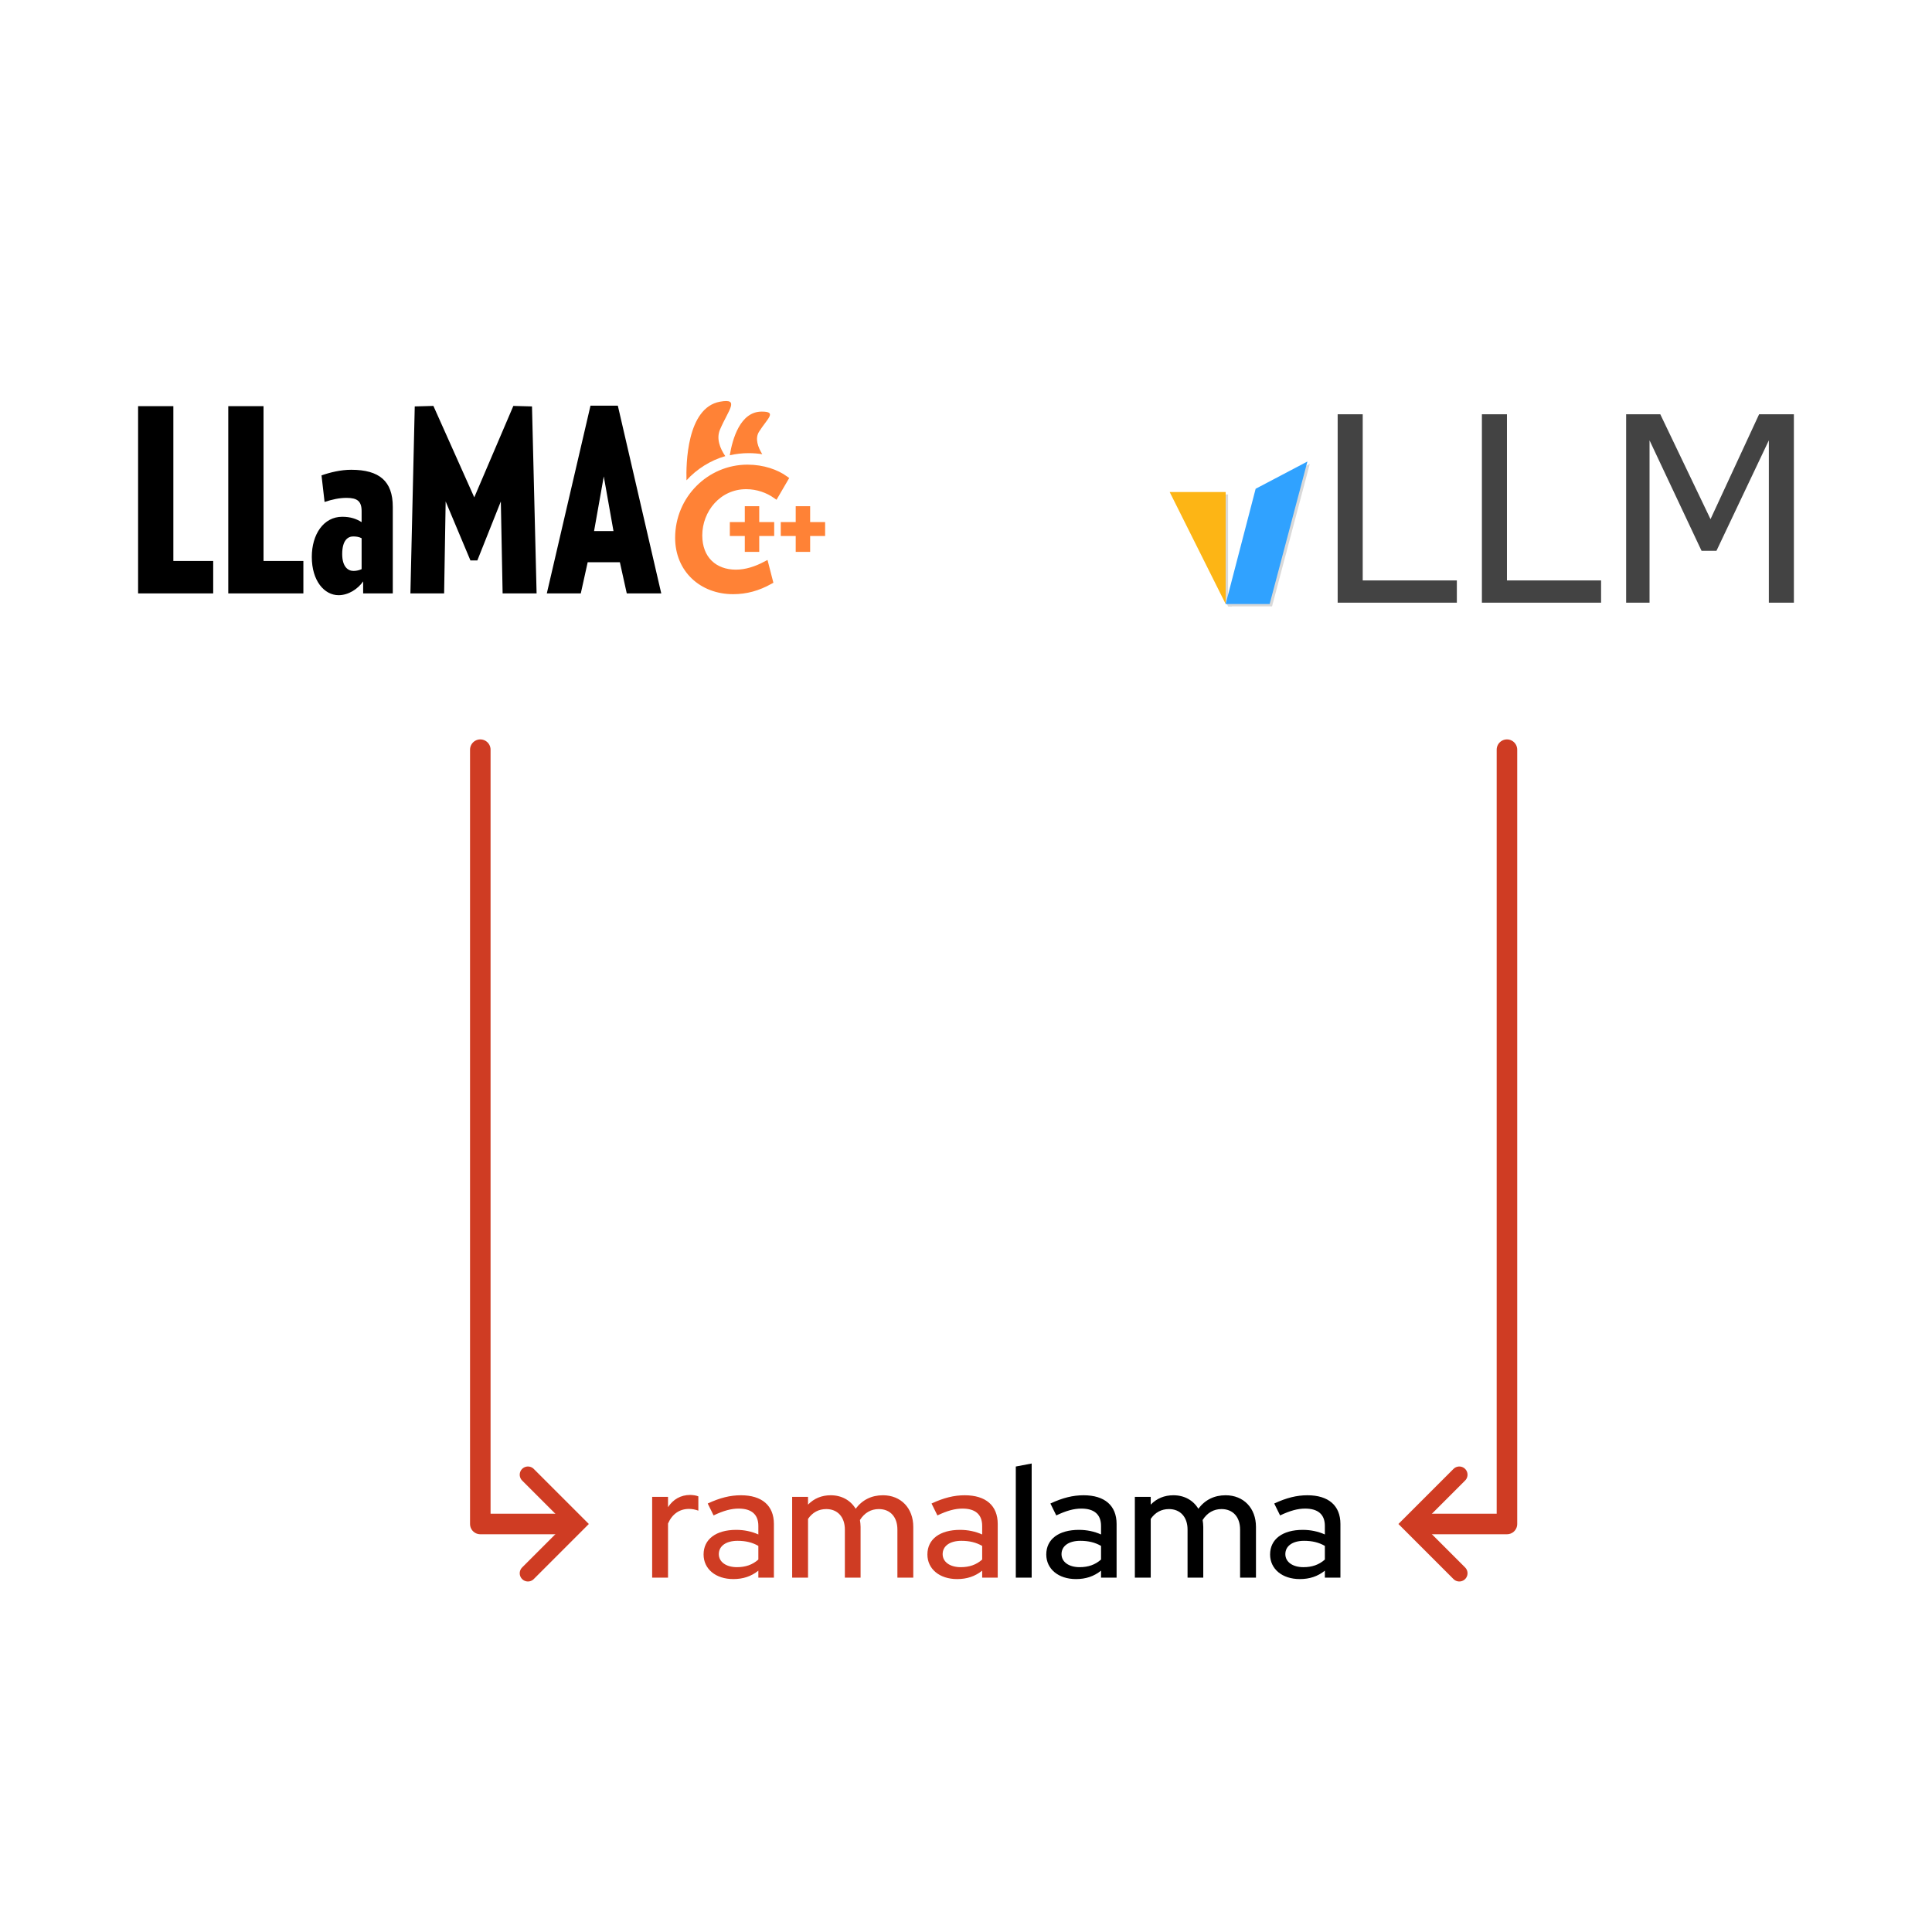
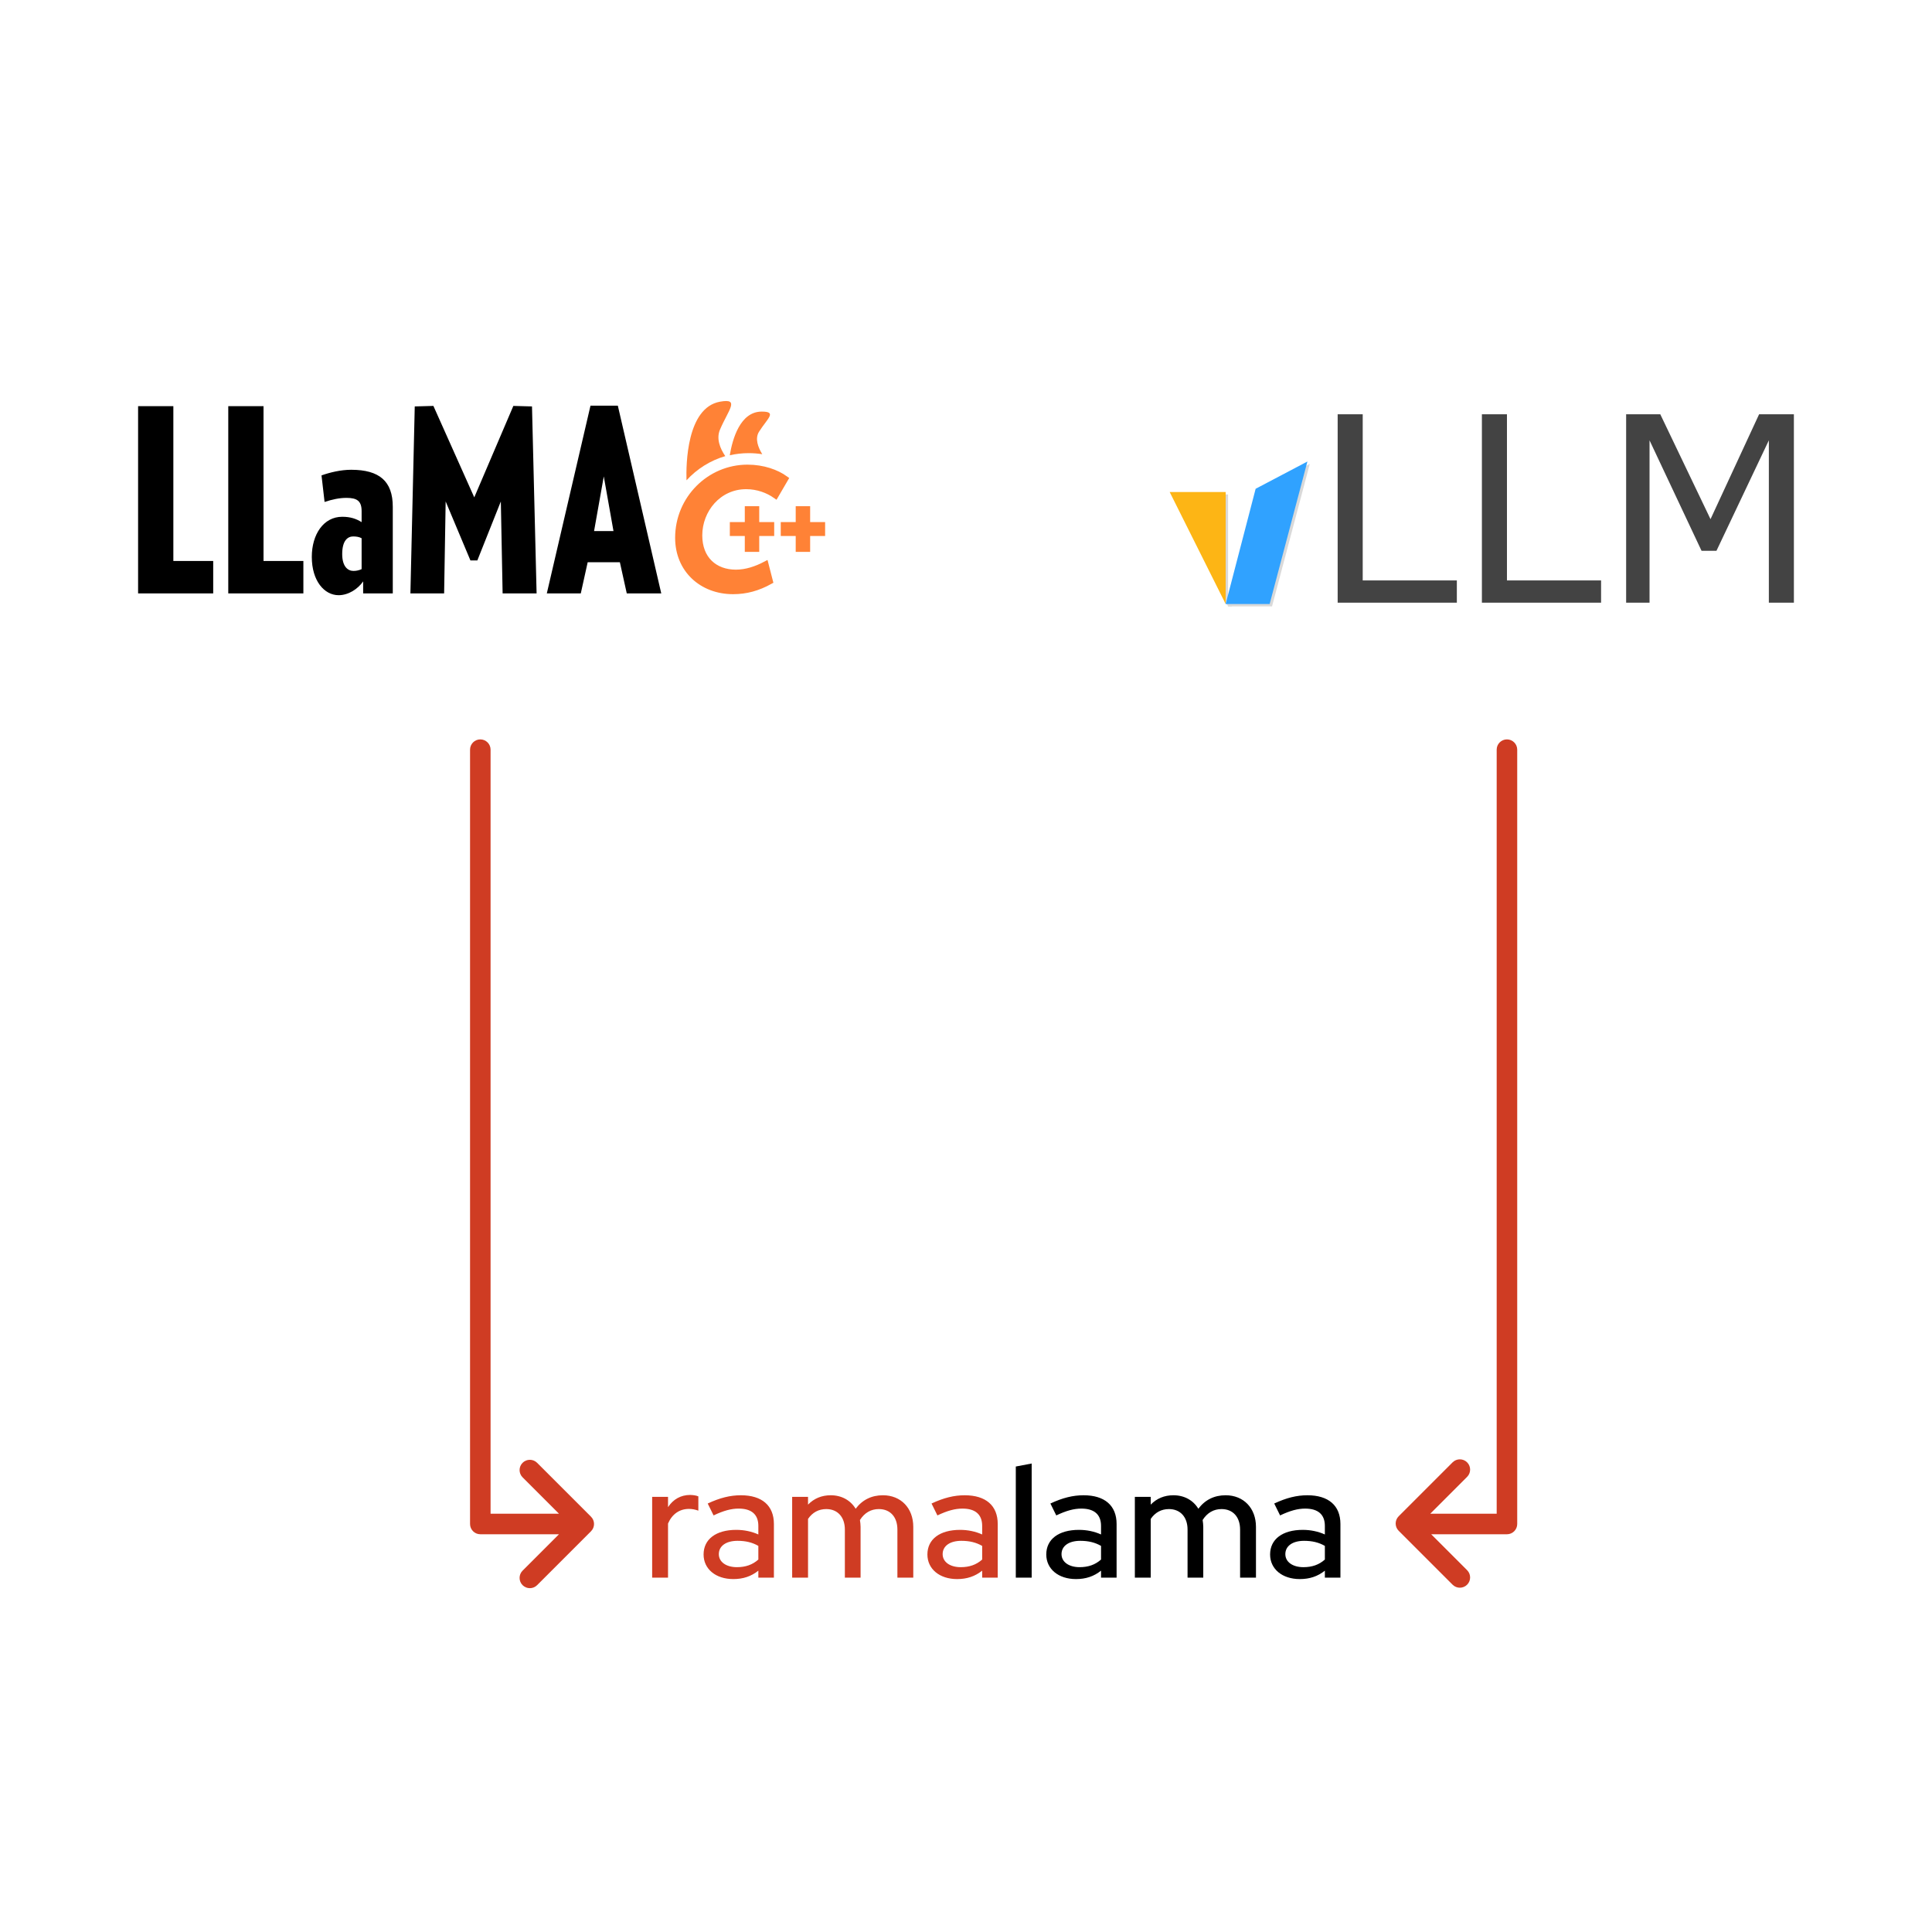
<svg xmlns="http://www.w3.org/2000/svg" width="1000" height="1000" viewBox="0 0 200 200" version="1.1" id="svg1" xml:space="preserve">
  <defs id="defs1">
    <marker style="overflow:visible" id="marker120" refX="0" refY="0" orient="auto-start-reverse" markerWidth="0.8" markerHeight="0.8" viewBox="0 0 1 1" preserveAspectRatio="xMidYMid">
      <path style="fill:none;stroke:context-stroke;stroke-width:1;stroke-linecap:round" d="M 3,-3 0,0 3,3" transform="rotate(180,0.125,0)" id="path120" />
    </marker>
  </defs>
  <g id="layer1" transform="translate(-630)">
    <g id="g125" transform="matrix(1.062783,0,0,1.062783,-42.97181,-1.654491)">
      <g id="g126" transform="translate(-3.374379,0.4)">
        <g id="g6-5" style="clip-rule:evenodd;fill-rule:evenodd;stroke-miterlimit:2" transform="matrix(0.08904613,0,0,0.08904613,615.5279,-82.05007)">
          <path d="m 469.754,1583.53 v -35.48 h -43.59 v -169.34 h -38.561 v 204.82 z" style="fill-rule:nonzero" id="path2" />
          <path d="m 568.39,1583.53 v -35.48 H 524.8 v -169.34 h -38.56 v 204.82 z" style="fill-rule:nonzero" id="path3" />
          <path d="m 666.189,1583.53 v -94.72 c 0,-27.94 -14.53,-40.52 -45.546,-40.52 -11.177,0 -22.913,2.8 -32.413,6.15 l 3.353,29.06 c 8.382,-2.8 16.206,-4.47 24.03,-4.47 11.736,0 16.486,3.63 16.486,14.53 v 12.01 c -5.868,-3.63 -12.015,-5.86 -21.236,-5.86 -20.398,0 -33.252,19.28 -33.252,43.87 0,26.26 13.692,41.91 29.34,41.91 10.897,0 21.236,-6.99 26.825,-15.09 v 13.13 z m -34.09,-26.54 c -2.515,1.12 -5.309,1.95 -8.941,1.95 -5.868,0 -12.295,-4.47 -12.295,-18.44 0,-15.37 6.427,-19.28 12.015,-19.28 3.633,0 6.706,0.56 9.221,1.96 z" style="fill-rule:nonzero" id="path4" />
          <path d="m 823.505,1583.53 -5.03,-204.53 -20.398,-0.56 -42.752,100.03 -44.708,-100.03 -20.398,0.56 -4.75,204.53 h 36.884 l 1.677,-100.59 27.104,64.55 h 7.544 l 25.707,-64.55 1.956,100.59 z" style="fill-rule:nonzero" id="path5-0" />
          <path d="m 959.864,1583.53 -47.503,-205.37 h -29.898 l -47.781,205.37 h 37.163 l 7.544,-34.09 h 35.208 l 7.544,34.09 z m -52.253,-68.18 h -21.236 l 10.618,-59.79 z" style="fill-rule:nonzero" id="path6-5" />
        </g>
        <path d="m 713.097,47.793 c -0.86,-0.622 -2.167,-1.099 -3.696,-1.099 -3.712,0 -6.771,3.043 -6.771,6.85 0,3.107 2.326,5.21 5.369,5.21 1.274,0 2.421,-0.319 3.6,-0.972 l -0.43,-1.672 c -0.939,0.493 -1.912,0.812 -2.899,0.812 -2.055,0 -3.553,-1.306 -3.553,-3.616 0,-2.486 1.864,-4.78 4.556,-4.78 1.115,0 2.119,0.382 2.867,0.908 z" style="clip-rule:evenodd;fill:#ff8236;fill-rule:nonzero;stroke:#ff8236;stroke-width:0.557px;stroke-miterlimit:2" id="path32" />
        <g id="g39" style="clip-rule:evenodd;fill-rule:evenodd;stroke-miterlimit:2" transform="matrix(0.08904613,0,0,0.08904613,615.5279,-82.05007)">
          <path d="m 1083.4,1520.73 v -15.22 h -16.36 v -17.37 h -15.79 v 17.37 h -16.37 v 15.22 h 16.37 v 17.37 h 15.79 v -17.37 z" style="fill:#ff8236" id="path38" />
          <path d="m 1139.1,1520.73 v -15.22 h -16.37 v -17.37 h -15.79 v 17.37 h -16.36 v 15.22 h 16.36 v 17.37 h 15.79 v -17.37 z" style="fill:#ff8236" id="path39" />
        </g>
        <path d="m 707.236,45.585 c -1.465,0.426 -2.767,1.252 -3.778,2.357 -0.046,-1.549 0.018,-7.071 3.265,-7.659 1.968,-0.356 0.827,0.779 0,2.715 -0.377,0.882 -0.005,1.824 0.513,2.587 z" style="clip-rule:evenodd;fill:#ff8236;fill-rule:evenodd;stroke-width:0.089;stroke-miterlimit:2" id="path50" />
        <path d="m 710.838,45.398 c -0.425,-0.067 -0.869,-0.103 -1.331,-0.103 -0.63,0 -1.243,0.072 -1.833,0.208 0.26,-1.578 1.01,-4.247 3.101,-4.255 1.545,-0.005 0.565,0.666 -0.248,1.955 -0.426,0.674 -0.098,1.531 0.312,2.195 z" style="clip-rule:evenodd;fill:#ff8236;fill-rule:evenodd;stroke-width:0.089;stroke-miterlimit:2" id="path56" />
      </g>
-       <path style="fill:none;fill-opacity:1;stroke:#cf3c23;stroke-width:2;stroke-linecap:round;stroke-linejoin:round;stroke-dasharray:none;stroke-opacity:1;marker-start:url(#marker120)" d="M 689.04,150 H 680 V 74.578" id="path110-5-1" />
-       <path style="fill:none;fill-opacity:1;stroke:#cf3c23;stroke-width:2;stroke-linecap:round;stroke-linejoin:round;stroke-dasharray:none;stroke-opacity:1;marker-start:url(#marker120)" d="M 770.96,150 H 780 V 74.578" id="path110-5-09" />
      <g id="g54-2-4-2" transform="matrix(0.3589143,0,0,0.3589143,613.7528,112.314)">
        <path style="font-weight:500;font-size:37.918px;line-height:1.25;font-family:'Red Hat Display';-inkscape-font-specification:'Red Hat Display Medium';fill:#cf3c23;stroke-width:1.324" d="m 260.117,132.532 h 5.295 v -18.057 c 1.377,-3.177 3.865,-4.872 6.99,-4.872 1.059,0 2.118,0.212 3.124,0.582 v -4.766 c -0.794,-0.318 -1.536,-0.424 -2.701,-0.477 -3.177,0 -5.719,1.483 -7.413,4.077 v -3.442 h -5.295 z m 27.058,0.477 c 3.283,0 5.984,-0.9 8.366,-2.806 v 2.33 h 5.189 v -17.898 c 0,-6.142 -3.971,-9.584 -11.014,-9.584 -3.548,0 -6.99,0.847 -11.067,2.753 l 1.959,3.971 c 3.336,-1.589 5.878,-2.277 8.366,-2.277 4.289,0 6.566,1.959 6.566,5.772 v 2.859 c -2.224,-1.006 -4.766,-1.536 -7.36,-1.536 -6.778,0 -10.908,3.124 -10.908,8.208 0,4.872 4.077,8.207 9.902,8.207 z m -4.819,-8.313 c 0,-2.701 2.383,-4.448 6.248,-4.448 2.701,0 4.925,0.53 6.937,1.694 v 4.554 c -1.959,1.747 -4.289,2.542 -7.148,2.542 -3.601,0 -6.036,-1.747 -6.036,-4.342 z m 24.464,7.837 h 5.295 v -19.592 c 1.483,-2.171 3.548,-3.283 6.089,-3.283 3.76,0 6.195,2.648 6.195,6.831 v 16.044 h 5.242 v -16.945 c 0,-0.794 -0.106,-1.536 -0.212,-2.277 1.536,-2.436 3.707,-3.654 6.301,-3.654 3.813,0 6.195,2.648 6.195,6.831 v 16.044 h 5.295 v -16.945 c 0,-6.248 -4.13,-10.537 -10.114,-10.537 -3.813,0 -6.884,1.536 -9.108,4.501 -1.694,-2.806 -4.66,-4.501 -8.313,-4.501 -3.018,0 -5.56,1.059 -7.572,3.124 v -2.595 h -5.295 z m 55.017,0.477 c 3.283,0 5.984,-0.9 8.366,-2.806 v 2.33 h 5.189 v -17.898 c 0,-6.142 -3.971,-9.584 -11.014,-9.584 -3.548,0 -6.99,0.847 -11.067,2.753 l 1.959,3.971 c 3.336,-1.589 5.878,-2.277 8.366,-2.277 4.289,0 6.566,1.959 6.566,5.772 v 2.859 c -2.224,-1.006 -4.766,-1.536 -7.36,-1.536 -6.778,0 -10.908,3.124 -10.908,8.208 0,4.872 4.077,8.207 9.902,8.207 z m -4.819,-8.313 c 0,-2.701 2.383,-4.448 6.248,-4.448 2.701,0 4.925,0.53 6.937,1.694 v 4.554 c -1.959,1.747 -4.289,2.542 -7.148,2.542 -3.601,0 -6.036,-1.747 -6.036,-4.342 z" id="text1-8-8-8" aria-label="rama" transform="matrix(0.8135638,0,0,0.8135638,19.59386,11.73765)" />
        <path style="font-weight:500;font-size:37.918px;line-height:1.25;font-family:'Red Hat Display';-inkscape-font-specification:'Red Hat Display Medium';stroke-width:1.324" d="m 381.42,132.532 h 5.295 V 94.46 l -5.295,1.006 z m 20.069,0.477 c 3.283,0 5.984,-0.9 8.366,-2.806 v 2.33 h 5.189 v -17.898 c 0,-6.142 -3.971,-9.584 -11.014,-9.584 -3.548,0 -6.99,0.847 -11.067,2.753 l 1.959,3.971 c 3.336,-1.589 5.878,-2.277 8.366,-2.277 4.289,0 6.566,1.959 6.566,5.772 v 2.859 c -2.224,-1.006 -4.766,-1.536 -7.36,-1.536 -6.778,0 -10.908,3.124 -10.908,8.208 0,4.872 4.077,8.207 9.902,8.207 z m -4.819,-8.313 c 0,-2.701 2.383,-4.448 6.248,-4.448 2.701,0 4.925,0.53 6.937,1.694 v 4.554 c -1.959,1.747 -4.289,2.542 -7.148,2.542 -3.601,0 -6.036,-1.747 -6.036,-4.342 z m 24.464,7.837 h 5.295 v -19.592 c 1.483,-2.171 3.548,-3.283 6.089,-3.283 3.76,0 6.195,2.648 6.195,6.831 v 16.044 h 5.242 v -16.945 c 0,-0.794 -0.106,-1.536 -0.212,-2.277 1.536,-2.436 3.707,-3.654 6.301,-3.654 3.813,0 6.195,2.648 6.195,6.831 v 16.044 h 5.295 v -16.945 c 0,-6.248 -4.13,-10.537 -10.114,-10.537 -3.813,0 -6.884,1.536 -9.108,4.501 -1.694,-2.806 -4.66,-4.501 -8.313,-4.501 -3.018,0 -5.56,1.059 -7.572,3.124 v -2.595 h -5.295 z m 55.017,0.477 c 3.283,0 5.984,-0.9 8.366,-2.806 v 2.33 h 5.189 v -17.898 c 0,-6.142 -3.971,-9.584 -11.014,-9.584 -3.548,0 -6.99,0.847 -11.067,2.753 l 1.959,3.971 c 3.336,-1.589 5.878,-2.277 8.366,-2.277 4.289,0 6.566,1.959 6.566,5.772 v 2.859 c -2.224,-1.006 -4.766,-1.536 -7.36,-1.536 -6.778,0 -10.908,3.124 -10.908,8.208 0,4.872 4.077,8.207 9.902,8.207 z m -4.819,-8.313 c 0,-2.701 2.383,-4.448 6.248,-4.448 2.701,0 4.925,0.53 6.937,1.694 v 4.554 c -1.959,1.747 -4.289,2.542 -7.148,2.542 -3.601,0 -6.036,-1.747 -6.036,-4.342 z" id="text5-0-3-4" aria-label="lama" transform="matrix(0.8135638,0,0,0.8135638,19.59386,11.73765)" />
      </g>
      <g id="g1">
        <path fill="#434343" d="M 775.12,60.259 H 763.511 V 41.91 h 2.44 v 16.181 h 9.169 z m 14.049,0 H 777.56 V 41.91 H 780 v 16.181 h 9.169 z m 18.781,0 h -2.44 V 44.448 l -5.102,10.758 h -1.454 L 793.889,44.448 v 15.811 h -2.28 V 41.91 h 3.327 l 4.892,10.216 4.732,-10.216 h 3.389 z" fill-rule="nonzero" id="path4-9" style="stroke-width:0.197" />
        <path fill="#d9d9d9" d="m 752.602,59.929 h 0.373 v 0.46 h -0.373 z" fill-rule="evenodd" id="path5-05" style="stroke-width:0.197" />
        <path fill="#d9d9d9" d="m 752.834,60.162 h 0.373 v 0.46 h -0.373 z" fill-rule="evenodd" id="path6-2" style="stroke-width:0.197" />
        <g id="g31e21232314_0_0.1" transform="matrix(0.1971758,0,0,0.1971758,741.0742,33.34596)">
          <path fill="#d9d9d9" d="m 59.641,83.019 v 55.307 L 31.988,83.019 Z" fill-rule="evenodd" id="path7" />
        </g>
        <g id="g31e21232314_0_0.2" transform="matrix(0.1971758,0,0,0.1971758,741.0742,33.34596)">
          <path fill="#d9d9d9" d="m 59.64,138.326 h 21.73 L 100.024,67.94 74.449,81.402 Z" fill-rule="evenodd" id="path8" />
        </g>
        <g id="g31e21232314_0_0.3" transform="matrix(0.1971758,0,0,0.1971758,741.0742,33.34596)">
          <path fill="#fdb515" d="m 58.465,81.843 v 55.307 L 30.811,81.843 Z" fill-rule="evenodd" id="path9" />
        </g>
        <g id="g31e21232314_0_0.4" transform="matrix(0.1971758,0,0,0.1971758,741.0742,33.34596)">
          <path fill="#30a2ff" d="M 58.464,137.15 H 80.194 L 98.847,66.764 73.272,80.226 Z" fill-rule="evenodd" id="path10" />
        </g>
      </g>
    </g>
  </g>
+   <path id="path110-5" style="fill:#cf3c23;stroke-width:1.063;stroke-linecap:round;stroke-linejoin:round" d="m 49.721,76.542 a 1.063,1.063 0 0 0 -1.062,1.063 v 80.157 a 1.063,1.063 0 0 0 1.062,1.063 h 8.145 l -3.768,3.768 a 1.063,1.063 0 0 0 0,1.503 1.063,1.063 0 0 0 1.503,0 l 5.582,-5.582 a 1.063,1.063 0 0 0 0,-1.503 l -5.582,-5.582 a 1.063,1.063 0 0 0 -1.503,0 1.063,1.063 0 0 0 0,1.503 l 3.768,3.768 H 50.784 V 77.605 a 1.063,1.063 0 0 0 -1.063,-1.063 z" />
+   <path id="path110-5-0" style="fill:#cf3c23;stroke:none;stroke-width:1.063;stroke-linecap:round;stroke-linejoin:round" d="m 155.999,76.542 a 1.063,1.063 0 0 0 -1.063,1.063 v 79.095 h -6.877 l 3.816,-3.816 a 1.063,1.063 0 0 0 0,-1.503 1.063,1.063 0 0 0 -1.503,0 l -5.582,5.582 a 1.063,1.063 0 0 0 0,1.503 l 5.582,5.582 a 1.063,1.063 0 0 0 1.503,0 1.063,1.063 0 0 0 0,-1.503 l -3.719,-3.719 h 7.843 a 1.063,1.063 0 0 0 1.063,-1.063 V 77.605 a 1.063,1.063 0 0 0 -1.063,-1.063 z" />
</svg>
